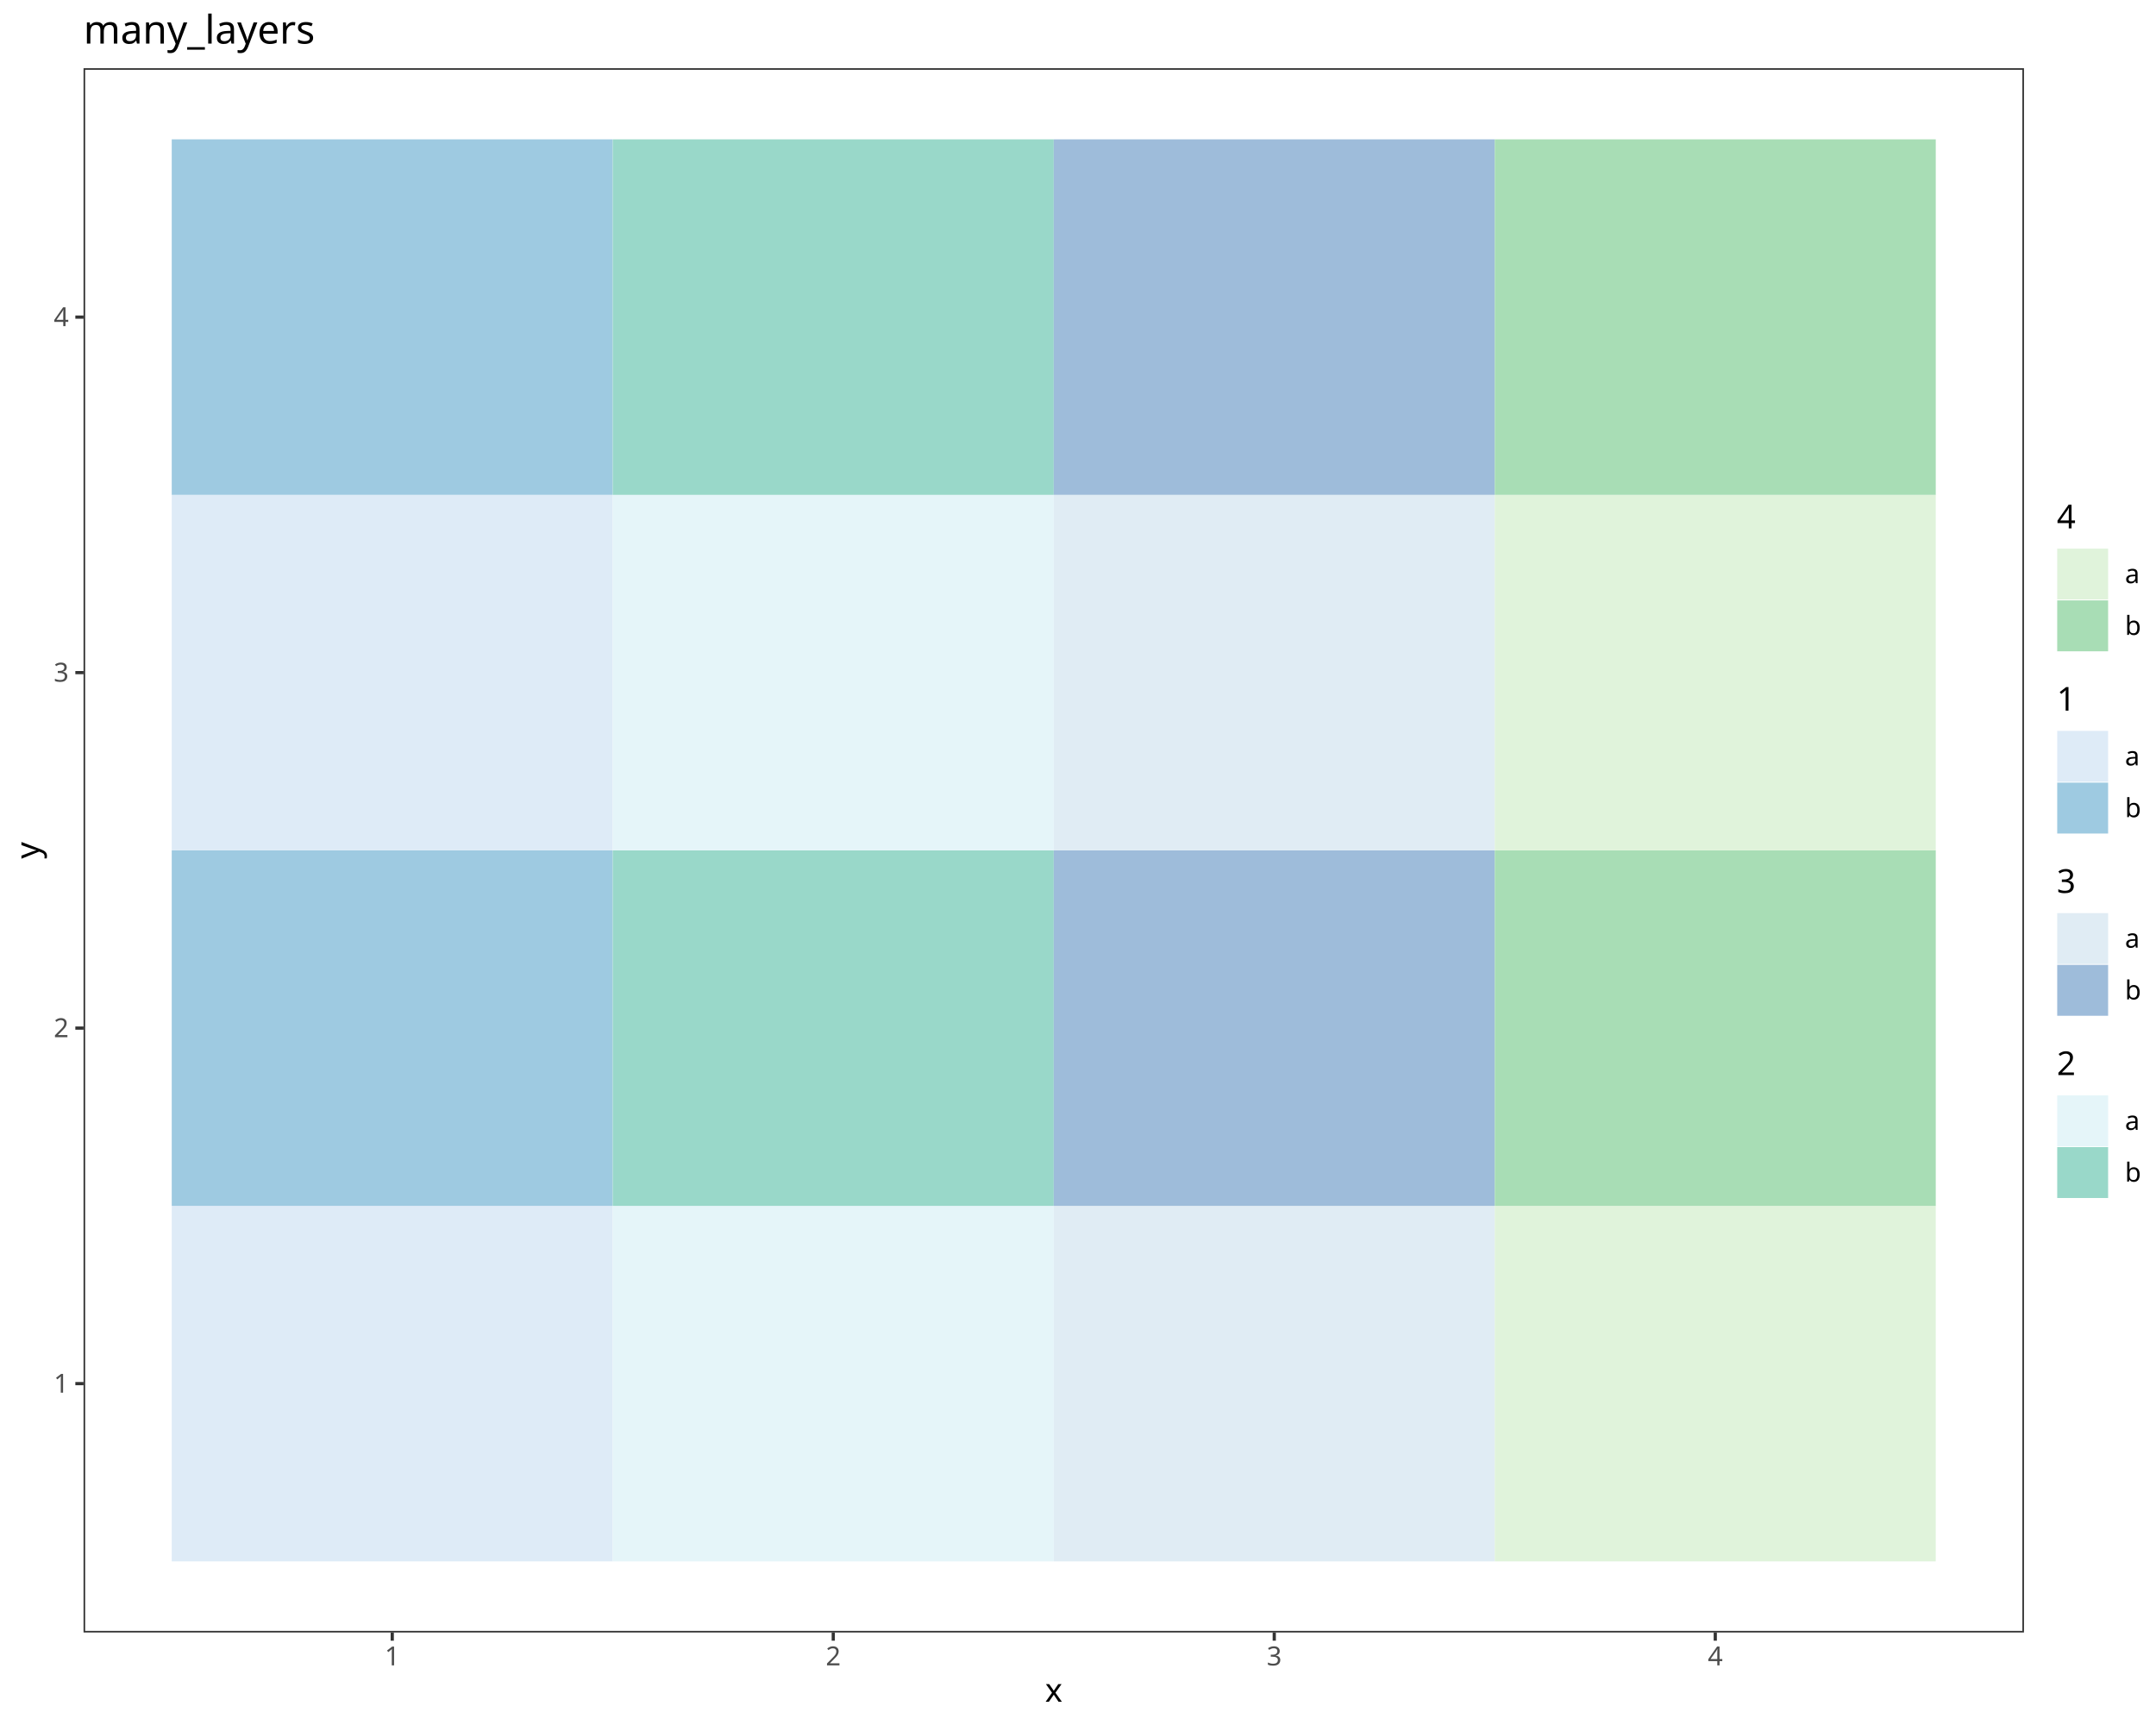
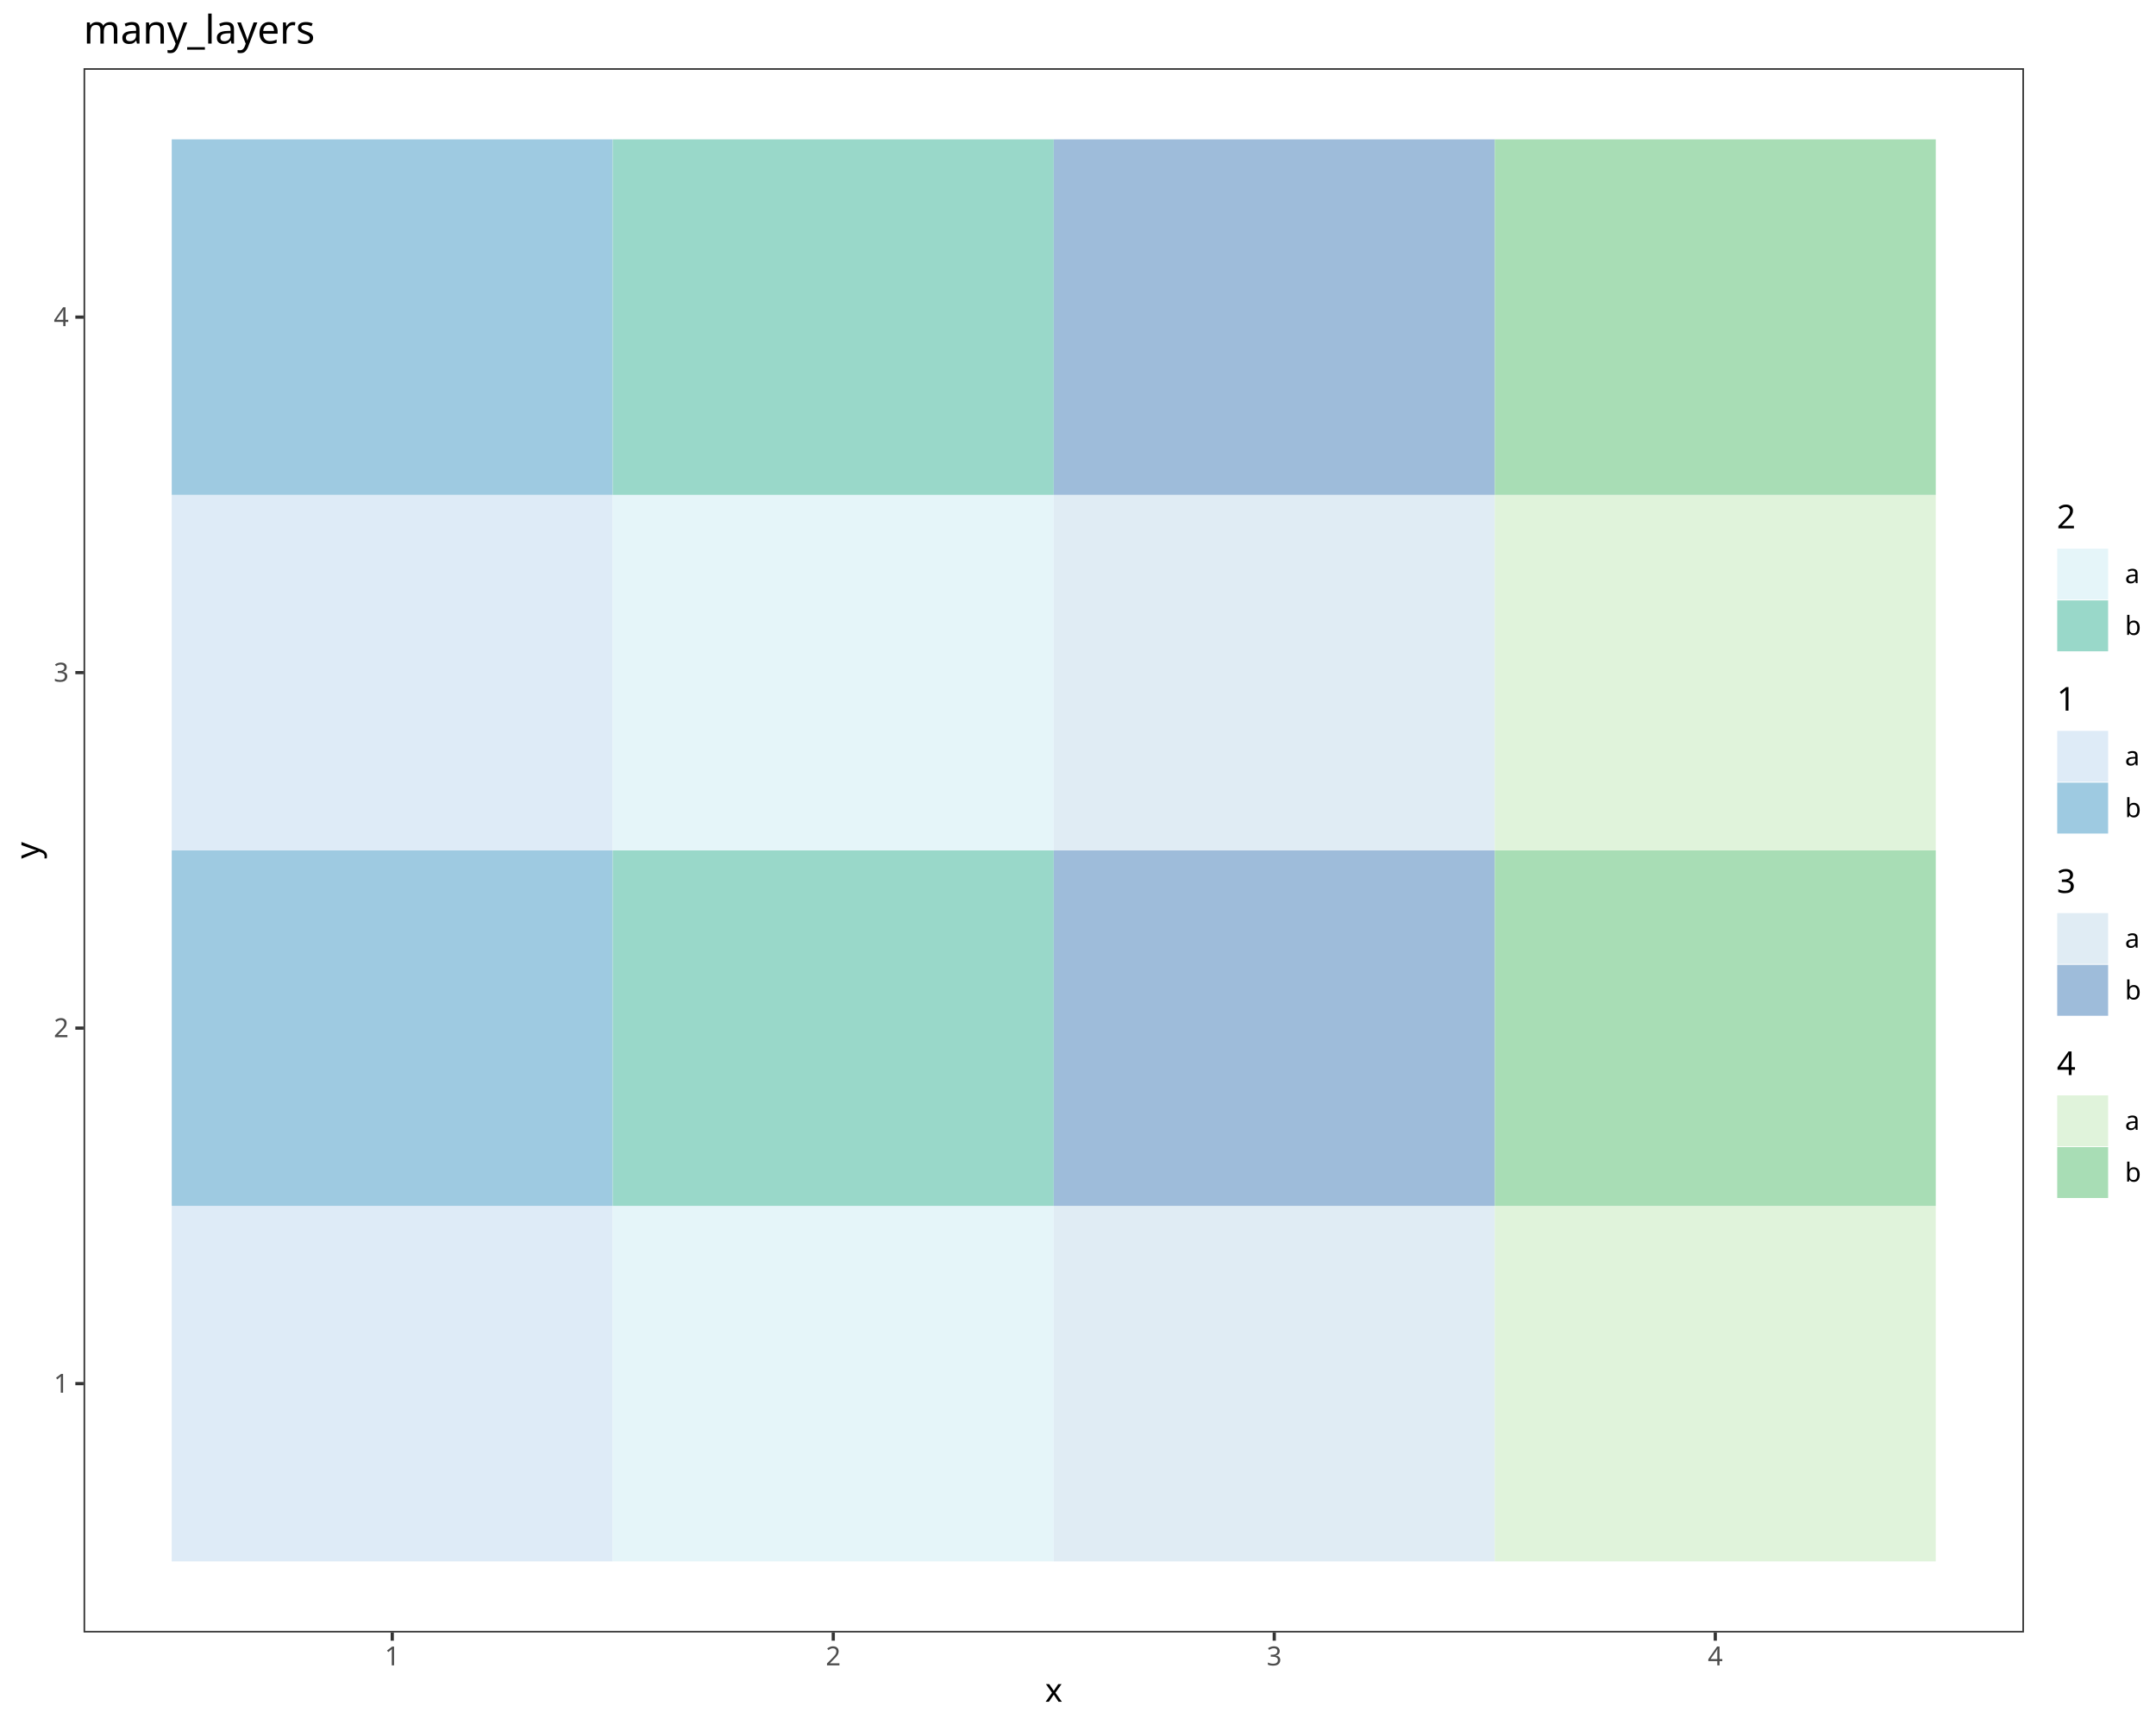
<svg xmlns="http://www.w3.org/2000/svg" class="svglite" data-engine-version="2.0" width="720.00pt" height="576.00pt" viewBox="0 0 720.00 576.00">
  <defs>
    <style type="text/css">
    .svglite line, .svglite polyline, .svglite polygon, .svglite path, .svglite rect, .svglite circle {
      fill: none;
      stroke: #000000;
      stroke-linecap: round;
      stroke-linejoin: round;
      stroke-miterlimit: 10.00;
    }
  </style>
  </defs>
  <rect width="100%" height="100%" style="stroke: none; fill: #FFFFFF;" />
  <defs>
    <clipPath id="cpMC4wMHw3MjAuMDB8MC4wMHw1NzYuMDA=">
      <rect x="0.00" y="0.00" width="720.00" height="576.00" />
    </clipPath>
  </defs>
  <g clip-path="url(#cpMC4wMHw3MjAuMDB8MC4wMHw1NzYuMDA=)">
    <rect x="0.00" y="0.00" width="720.00" height="576.00" style="stroke-width: 1.07; stroke: #FFFFFF; fill: #FFFFFF;" />
  </g>
  <defs>
    <clipPath id="cpMjcuOTB8Njc1LjkxfDIyLjc4fDU0NS4xMQ==">
      <rect x="27.90" y="22.78" width="648.01" height="522.33" />
    </clipPath>
  </defs>
  <g clip-path="url(#cpMjcuOTB8Njc1LjkxfDIyLjc4fDU0NS4xMQ==)">
    <rect x="27.90" y="22.78" width="648.01" height="522.33" style="stroke-width: 1.07; stroke: none; fill: #FFFFFF;" />
-     <rect x="57.35" y="402.66" width="147.27" height="118.71" style="stroke-width: 0.21; stroke: none; stroke-linecap: butt; stroke-linejoin: miter; fill: #DEEBF7;" />
-     <rect x="57.35" y="283.95" width="147.27" height="118.71" style="stroke-width: 0.21; stroke: none; stroke-linecap: butt; stroke-linejoin: miter; fill: #9ECAE1;" />
-     <rect x="57.35" y="165.24" width="147.27" height="118.71" style="stroke-width: 0.21; stroke: none; stroke-linecap: butt; stroke-linejoin: miter; fill: #DEEBF7;" />
-     <rect x="57.35" y="46.53" width="147.27" height="118.71" style="stroke-width: 0.21; stroke: none; stroke-linecap: butt; stroke-linejoin: miter; fill: #9ECAE1;" />
-     <rect x="204.63" y="402.66" width="147.27" height="118.71" style="stroke-width: 0.21; stroke: none; stroke-linecap: butt; stroke-linejoin: miter; fill: #E5F5F9;" />
-     <rect x="204.63" y="283.95" width="147.27" height="118.71" style="stroke-width: 0.21; stroke: none; stroke-linecap: butt; stroke-linejoin: miter; fill: #99D8C9;" />
-     <rect x="204.63" y="165.24" width="147.27" height="118.71" style="stroke-width: 0.21; stroke: none; stroke-linecap: butt; stroke-linejoin: miter; fill: #E5F5F9;" />
-     <rect x="204.63" y="46.53" width="147.27" height="118.71" style="stroke-width: 0.21; stroke: none; stroke-linecap: butt; stroke-linejoin: miter; fill: #99D8C9;" />
-     <rect x="351.90" y="402.66" width="147.27" height="118.71" style="stroke-width: 0.21; stroke: none; stroke-linecap: butt; stroke-linejoin: miter; fill: #E0ECF4;" />
-     <rect x="351.90" y="283.95" width="147.27" height="118.71" style="stroke-width: 0.21; stroke: none; stroke-linecap: butt; stroke-linejoin: miter; fill: #9EBCDA;" />
-     <rect x="351.90" y="165.24" width="147.27" height="118.71" style="stroke-width: 0.21; stroke: none; stroke-linecap: butt; stroke-linejoin: miter; fill: #E0ECF4;" />
-     <rect x="351.90" y="46.53" width="147.27" height="118.71" style="stroke-width: 0.21; stroke: none; stroke-linecap: butt; stroke-linejoin: miter; fill: #9EBCDA;" />
-     <rect x="499.18" y="402.66" width="147.27" height="118.71" style="stroke-width: 0.21; stroke: none; stroke-linecap: butt; stroke-linejoin: miter; fill: #E0F3DB;" />
-     <rect x="499.18" y="283.95" width="147.27" height="118.71" style="stroke-width: 0.21; stroke: none; stroke-linecap: butt; stroke-linejoin: miter; fill: #A8DDB5;" />
-     <rect x="499.18" y="165.24" width="147.27" height="118.71" style="stroke-width: 0.21; stroke: none; stroke-linecap: butt; stroke-linejoin: miter; fill: #E0F3DB;" />
-     <rect x="499.18" y="46.53" width="147.27" height="118.71" style="stroke-width: 0.21; stroke: none; stroke-linecap: butt; stroke-linejoin: miter; fill: #A8DDB5;" />
+     <rect x="57.35" y="402.66" width="147.27" height="118.71" style="stroke-width: 0.21; stroke: none; stroke-linecap: square; stroke-linejoin: miter; fill: #DEEBF7;" />
+     <rect x="57.35" y="283.95" width="147.27" height="118.71" style="stroke-width: 0.21; stroke: none; stroke-linecap: square; stroke-linejoin: miter; fill: #9ECAE1;" />
+     <rect x="57.35" y="165.24" width="147.27" height="118.71" style="stroke-width: 0.21; stroke: none; stroke-linecap: square; stroke-linejoin: miter; fill: #DEEBF7;" />
+     <rect x="57.35" y="46.53" width="147.27" height="118.71" style="stroke-width: 0.21; stroke: none; stroke-linecap: square; stroke-linejoin: miter; fill: #9ECAE1;" />
+     <rect x="204.63" y="402.66" width="147.27" height="118.71" style="stroke-width: 0.21; stroke: none; stroke-linecap: square; stroke-linejoin: miter; fill: #E5F5F9;" />
+     <rect x="204.63" y="283.95" width="147.27" height="118.71" style="stroke-width: 0.21; stroke: none; stroke-linecap: square; stroke-linejoin: miter; fill: #99D8C9;" />
+     <rect x="204.63" y="165.24" width="147.27" height="118.71" style="stroke-width: 0.21; stroke: none; stroke-linecap: square; stroke-linejoin: miter; fill: #E5F5F9;" />
+     <rect x="204.63" y="46.53" width="147.27" height="118.71" style="stroke-width: 0.21; stroke: none; stroke-linecap: square; stroke-linejoin: miter; fill: #99D8C9;" />
+     <rect x="351.90" y="402.66" width="147.27" height="118.71" style="stroke-width: 0.21; stroke: none; stroke-linecap: square; stroke-linejoin: miter; fill: #E0ECF4;" />
+     <rect x="351.90" y="283.95" width="147.27" height="118.71" style="stroke-width: 0.21; stroke: none; stroke-linecap: square; stroke-linejoin: miter; fill: #9EBCDA;" />
+     <rect x="351.90" y="165.24" width="147.27" height="118.71" style="stroke-width: 0.21; stroke: none; stroke-linecap: square; stroke-linejoin: miter; fill: #E0ECF4;" />
+     <rect x="351.90" y="46.53" width="147.27" height="118.71" style="stroke-width: 0.21; stroke: none; stroke-linecap: square; stroke-linejoin: miter; fill: #9EBCDA;" />
+     <rect x="499.18" y="402.66" width="147.27" height="118.71" style="stroke-width: 0.21; stroke: none; stroke-linecap: square; stroke-linejoin: miter; fill: #E0F3DB;" />
+     <rect x="499.18" y="283.95" width="147.27" height="118.71" style="stroke-width: 0.21; stroke: none; stroke-linecap: square; stroke-linejoin: miter; fill: #A8DDB5;" />
+     <rect x="499.18" y="165.24" width="147.27" height="118.71" style="stroke-width: 0.21; stroke: none; stroke-linecap: square; stroke-linejoin: miter; fill: #E0F3DB;" />
+     <rect x="499.18" y="46.53" width="147.27" height="118.71" style="stroke-width: 0.21; stroke: none; stroke-linecap: square; stroke-linejoin: miter; fill: #A8DDB5;" />
    <rect x="27.90" y="22.78" width="648.01" height="522.33" style="stroke-width: 1.07; stroke: #333333;" />
  </g>
  <g clip-path="url(#cpMC4wMHw3MjAuMDB8MC4wMHw1NzYuMDA=)">
    <text x="22.97" y="465.04" text-anchor="end" style="font-size: 8.80px; fill: #4D4D4D; font-family: sans;" textLength="4.89px" lengthAdjust="spacingAndGlyphs">1</text>
    <text x="22.97" y="346.33" text-anchor="end" style="font-size: 8.80px; fill: #4D4D4D; font-family: sans;" textLength="4.89px" lengthAdjust="spacingAndGlyphs">2</text>
    <text x="22.97" y="227.62" text-anchor="end" style="font-size: 8.80px; fill: #4D4D4D; font-family: sans;" textLength="4.89px" lengthAdjust="spacingAndGlyphs">3</text>
    <text x="22.97" y="108.91" text-anchor="end" style="font-size: 8.80px; fill: #4D4D4D; font-family: sans;" textLength="4.89px" lengthAdjust="spacingAndGlyphs">4</text>
    <polyline points="25.16,462.01 27.90,462.01 " style="stroke-width: 1.07; stroke: #333333; stroke-linecap: butt;" />
    <polyline points="25.16,343.30 27.90,343.30 " style="stroke-width: 1.07; stroke: #333333; stroke-linecap: butt;" />
    <polyline points="25.16,224.59 27.90,224.59 " style="stroke-width: 1.07; stroke: #333333; stroke-linecap: butt;" />
    <polyline points="25.16,105.88 27.90,105.88 " style="stroke-width: 1.07; stroke: #333333; stroke-linecap: butt;" />
    <polyline points="130.99,547.85 130.99,545.11 " style="stroke-width: 1.07; stroke: #333333; stroke-linecap: butt;" />
    <polyline points="278.27,547.85 278.27,545.11 " style="stroke-width: 1.07; stroke: #333333; stroke-linecap: butt;" />
    <polyline points="425.54,547.85 425.54,545.11 " style="stroke-width: 1.07; stroke: #333333; stroke-linecap: butt;" />
    <polyline points="572.82,547.85 572.82,545.11 " style="stroke-width: 1.07; stroke: #333333; stroke-linecap: butt;" />
    <text x="130.99" y="556.10" text-anchor="middle" style="font-size: 8.80px; fill: #4D4D4D; font-family: sans;" textLength="4.89px" lengthAdjust="spacingAndGlyphs">1</text>
    <text x="278.27" y="556.10" text-anchor="middle" style="font-size: 8.80px; fill: #4D4D4D; font-family: sans;" textLength="4.89px" lengthAdjust="spacingAndGlyphs">2</text>
    <text x="425.54" y="556.10" text-anchor="middle" style="font-size: 8.80px; fill: #4D4D4D; font-family: sans;" textLength="4.89px" lengthAdjust="spacingAndGlyphs">3</text>
    <text x="572.82" y="556.10" text-anchor="middle" style="font-size: 8.80px; fill: #4D4D4D; font-family: sans;" textLength="4.89px" lengthAdjust="spacingAndGlyphs">4</text>
    <text x="351.90" y="568.24" text-anchor="middle" style="font-size: 11.00px; font-family: sans;" textLength="5.50px" lengthAdjust="spacingAndGlyphs">x</text>
    <text transform="translate(13.05,283.95) rotate(-90)" text-anchor="middle" style="font-size: 11.00px; font-family: sans;" textLength="5.50px" lengthAdjust="spacingAndGlyphs">y</text>
    <rect x="686.87" y="167.72" width="27.65" height="49.89" style="stroke-width: 1.07; stroke: none; fill: #FFFFFF;" />
-     <text x="686.87" y="176.44" style="font-size: 11.00px; font-family: sans;" textLength="6.12px" lengthAdjust="spacingAndGlyphs">4</text>
+     <text x="686.87" y="176.44" style="font-size: 11.00px; font-family: sans;" textLength="6.12px" lengthAdjust="spacingAndGlyphs">2</text>
    <rect x="686.87" y="183.06" width="17.28" height="17.28" style="stroke-width: 1.07; stroke: none; fill: #FFFFFF;" />
-     <rect x="687.01" y="183.20" width="17.00" height="17.00" style="stroke-width: 0.21; stroke: none; stroke-linecap: butt; stroke-linejoin: miter; fill: #E0F3DB;" />
+     <rect x="687.01" y="183.20" width="17.00" height="17.00" style="stroke-width: 0.21; stroke: none; stroke-linecap: square; stroke-linejoin: miter; fill: #E5F5F9;" />
    <rect x="686.87" y="200.34" width="17.28" height="17.28" style="stroke-width: 1.07; stroke: none; fill: #FFFFFF;" />
-     <rect x="687.01" y="200.48" width="17.00" height="17.00" style="stroke-width: 0.21; stroke: none; stroke-linecap: butt; stroke-linejoin: miter; fill: #A8DDB5;" />
+     <rect x="687.01" y="200.48" width="17.00" height="17.00" style="stroke-width: 0.21; stroke: none; stroke-linecap: square; stroke-linejoin: miter; fill: #99D8C9;" />
    <text x="709.63" y="194.72" style="font-size: 8.80px; font-family: sans;" textLength="4.89px" lengthAdjust="spacingAndGlyphs">a</text>
    <text x="709.63" y="212.00" style="font-size: 8.80px; font-family: sans;" textLength="4.89px" lengthAdjust="spacingAndGlyphs">b</text>
    <rect x="686.87" y="228.58" width="27.65" height="49.89" style="stroke-width: 1.07; stroke: none; fill: #FFFFFF;" />
    <text x="686.87" y="237.29" style="font-size: 11.00px; font-family: sans;" textLength="6.12px" lengthAdjust="spacingAndGlyphs">1</text>
    <rect x="686.87" y="243.91" width="17.28" height="17.28" style="stroke-width: 1.07; stroke: none; fill: #FFFFFF;" />
-     <rect x="687.01" y="244.05" width="17.00" height="17.00" style="stroke-width: 0.21; stroke: none; stroke-linecap: butt; stroke-linejoin: miter; fill: #DEEBF7;" />
+     <rect x="687.01" y="244.05" width="17.00" height="17.00" style="stroke-width: 0.21; stroke: none; stroke-linecap: square; stroke-linejoin: miter; fill: #DEEBF7;" />
    <rect x="686.87" y="261.19" width="17.28" height="17.28" style="stroke-width: 1.07; stroke: none; fill: #FFFFFF;" />
-     <rect x="687.01" y="261.33" width="17.00" height="17.00" style="stroke-width: 0.21; stroke: none; stroke-linecap: butt; stroke-linejoin: miter; fill: #9ECAE1;" />
+     <rect x="687.01" y="261.33" width="17.00" height="17.00" style="stroke-width: 0.21; stroke: none; stroke-linecap: square; stroke-linejoin: miter; fill: #9ECAE1;" />
    <text x="709.63" y="255.58" style="font-size: 8.80px; font-family: sans;" textLength="4.89px" lengthAdjust="spacingAndGlyphs">a</text>
    <text x="709.63" y="272.86" style="font-size: 8.80px; font-family: sans;" textLength="4.89px" lengthAdjust="spacingAndGlyphs">b</text>
    <rect x="686.87" y="289.43" width="27.65" height="49.89" style="stroke-width: 1.07; stroke: none; fill: #FFFFFF;" />
    <text x="686.87" y="298.14" style="font-size: 11.00px; font-family: sans;" textLength="6.12px" lengthAdjust="spacingAndGlyphs">3</text>
    <rect x="686.87" y="304.76" width="17.28" height="17.28" style="stroke-width: 1.07; stroke: none; fill: #FFFFFF;" />
-     <rect x="687.01" y="304.90" width="17.00" height="17.00" style="stroke-width: 0.21; stroke: none; stroke-linecap: butt; stroke-linejoin: miter; fill: #E0ECF4;" />
+     <rect x="687.01" y="304.90" width="17.00" height="17.00" style="stroke-width: 0.21; stroke: none; stroke-linecap: square; stroke-linejoin: miter; fill: #E0ECF4;" />
    <rect x="686.87" y="322.04" width="17.28" height="17.28" style="stroke-width: 1.07; stroke: none; fill: #FFFFFF;" />
-     <rect x="687.01" y="322.18" width="17.00" height="17.00" style="stroke-width: 0.21; stroke: none; stroke-linecap: butt; stroke-linejoin: miter; fill: #9EBCDA;" />
+     <rect x="687.01" y="322.18" width="17.00" height="17.00" style="stroke-width: 0.21; stroke: none; stroke-linecap: square; stroke-linejoin: miter; fill: #9EBCDA;" />
    <text x="709.63" y="316.43" style="font-size: 8.80px; font-family: sans;" textLength="4.89px" lengthAdjust="spacingAndGlyphs">a</text>
    <text x="709.63" y="333.71" style="font-size: 8.80px; font-family: sans;" textLength="4.89px" lengthAdjust="spacingAndGlyphs">b</text>
    <rect x="686.87" y="350.28" width="27.65" height="49.89" style="stroke-width: 1.07; stroke: none; fill: #FFFFFF;" />
-     <text x="686.87" y="358.99" style="font-size: 11.00px; font-family: sans;" textLength="6.12px" lengthAdjust="spacingAndGlyphs">2</text>
+     <text x="686.87" y="358.99" style="font-size: 11.00px; font-family: sans;" textLength="6.12px" lengthAdjust="spacingAndGlyphs">4</text>
    <rect x="686.87" y="365.61" width="17.28" height="17.28" style="stroke-width: 1.07; stroke: none; fill: #FFFFFF;" />
-     <rect x="687.01" y="365.75" width="17.00" height="17.00" style="stroke-width: 0.21; stroke: none; stroke-linecap: butt; stroke-linejoin: miter; fill: #E5F5F9;" />
+     <rect x="687.01" y="365.75" width="17.00" height="17.00" style="stroke-width: 0.21; stroke: none; stroke-linecap: square; stroke-linejoin: miter; fill: #E0F3DB;" />
    <rect x="686.87" y="382.89" width="17.28" height="17.28" style="stroke-width: 1.07; stroke: none; fill: #FFFFFF;" />
-     <rect x="687.01" y="383.03" width="17.00" height="17.00" style="stroke-width: 0.21; stroke: none; stroke-linecap: butt; stroke-linejoin: miter; fill: #99D8C9;" />
+     <rect x="687.01" y="383.03" width="17.00" height="17.00" style="stroke-width: 0.21; stroke: none; stroke-linecap: square; stroke-linejoin: miter; fill: #A8DDB5;" />
    <text x="709.63" y="377.28" style="font-size: 8.80px; font-family: sans;" textLength="4.89px" lengthAdjust="spacingAndGlyphs">a</text>
    <text x="709.63" y="394.56" style="font-size: 8.80px; font-family: sans;" textLength="4.89px" lengthAdjust="spacingAndGlyphs">b</text>
    <text x="27.90" y="14.56" style="font-size: 13.20px; font-family: sans;" textLength="74.85px" lengthAdjust="spacingAndGlyphs">many_layers</text>
  </g>
</svg>
